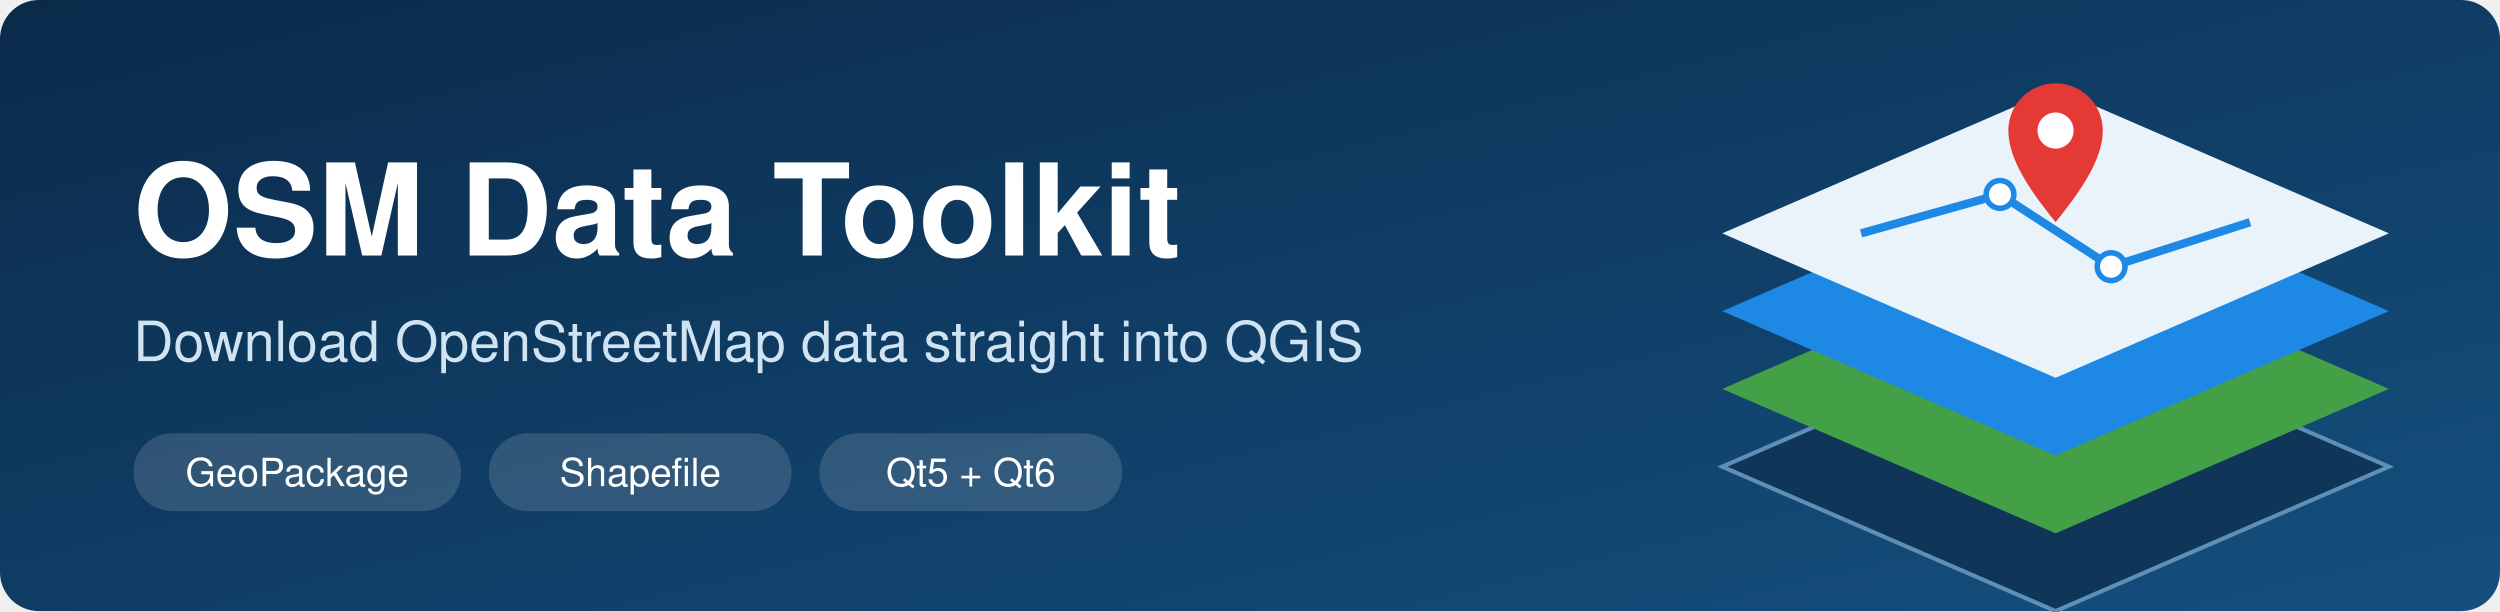
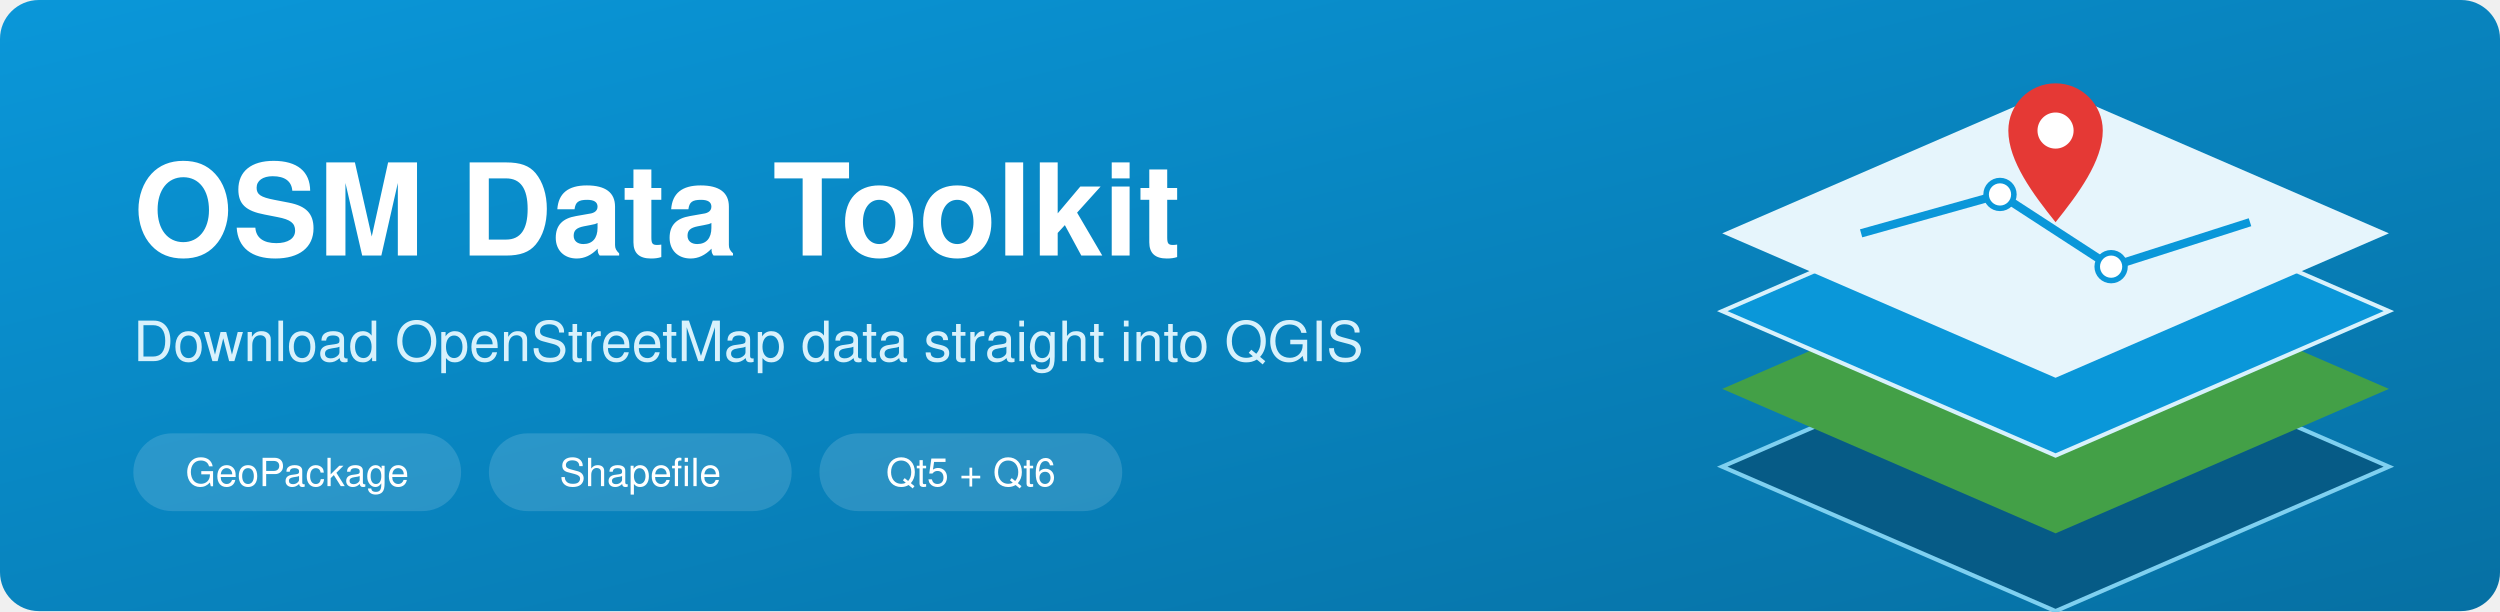
<svg xmlns="http://www.w3.org/2000/svg" width="900" height="220" viewBox="0 0 900 220" role="img" aria-label="OSM Data Toolkit banner" font-family="'Segoe UI', -apple-system, Helvetica, Arial, sans-serif">
  <defs>
    <linearGradient id="g" x1="0" y1="0" x2="1" y2="1">
-       <stop offset="0" stop-color="#0B2A4A" />
-       <stop offset="1" stop-color="#14507F" />
+       <stop offset="0" stop-color="#0A97D9" />
+       <stop offset="1" stop-color="#0670A3" />
    </linearGradient>
  </defs>
  <rect width="900" height="220" rx="14" fill="url(#g)" />
  <text x="48" y="92" font-size="46" font-weight="700" fill="#fff">OSM Data Toolkit</text>
-   <text x="48" y="130" font-size="20" fill="#CFE3F3">Download OpenStreetMap data straight into QGIS</text>
+   <text x="48" y="130" font-size="20" fill="#D8F1FC">Download OpenStreetMap data straight into QGIS</text>
  <rect x="48" y="156" width="118" height="28" rx="14" fill="#fff" opacity="0.14" />
  <text x="107.0" y="175" font-size="14" fill="#fff" text-anchor="middle">GeoPackage</text>
  <rect x="176" y="156" width="109" height="28" rx="14" fill="#fff" opacity="0.14" />
  <text x="230.5" y="175" font-size="14" fill="#fff" text-anchor="middle">Shapefile</text>
  <rect x="295" y="156" width="109" height="28" rx="14" fill="#fff" opacity="0.14" />
  <text x="349.5" y="175" font-size="14" fill="#fff" text-anchor="middle">Qt5 + Qt6</text>
-   <polygon points="740,116 860,168 740,220 620,168" fill="#0F3558" stroke="#5E8FB5" stroke-width="1.5" />
+   <polygon points="740,116 860,168 740,220 620,168" fill="#065B86" stroke="#7FD0F0" stroke-width="1.5" />
  <polygon points="740,88 860,140 740,192 620,140" fill="#43A047" stroke="none" stroke-width="0" />
-   <polygon points="740,60 860,112 740,164 620,112" fill="#1E88E5" stroke="none" stroke-width="0" />
-   <polygon points="740,32 860,84 740,136 620,84" fill="#EAF3FA" stroke="none" stroke-width="0" />
-   <polyline points="670,84 720,70 760,96 810,80" fill="none" stroke="#1E88E5" stroke-width="3" />
-   <circle cx="720" cy="70" r="5" fill="#fff" stroke="#1E88E5" stroke-width="2" />
-   <circle cx="760" cy="96" r="5" fill="#fff" stroke="#1E88E5" stroke-width="2" />
+   <polygon points="740,60 860,112 740,164 620,112" fill="#0A97D9" stroke="#D8F1FC" stroke-width="1.5" />
+   <polygon points="740,32 860,84 740,136 620,84" fill="#E6F5FC" stroke="none" stroke-width="0" />
+   <polyline points="670,84 720,70 760,96 810,80" fill="none" stroke="#0A97D9" stroke-width="3" />
+   <circle cx="720" cy="70" r="5" fill="#fff" stroke="#0A97D9" stroke-width="2" />
+   <circle cx="760" cy="96" r="5" fill="#fff" stroke="#0A97D9" stroke-width="2" />
  <path d="M740,80 C732,70 723,58 723,47 A17,17 0 1 1 757,47 C757,58 748,70 740,80 Z" fill="#E53935" />
  <circle cx="740" cy="47" r="6.5" fill="#fff" />
</svg>
